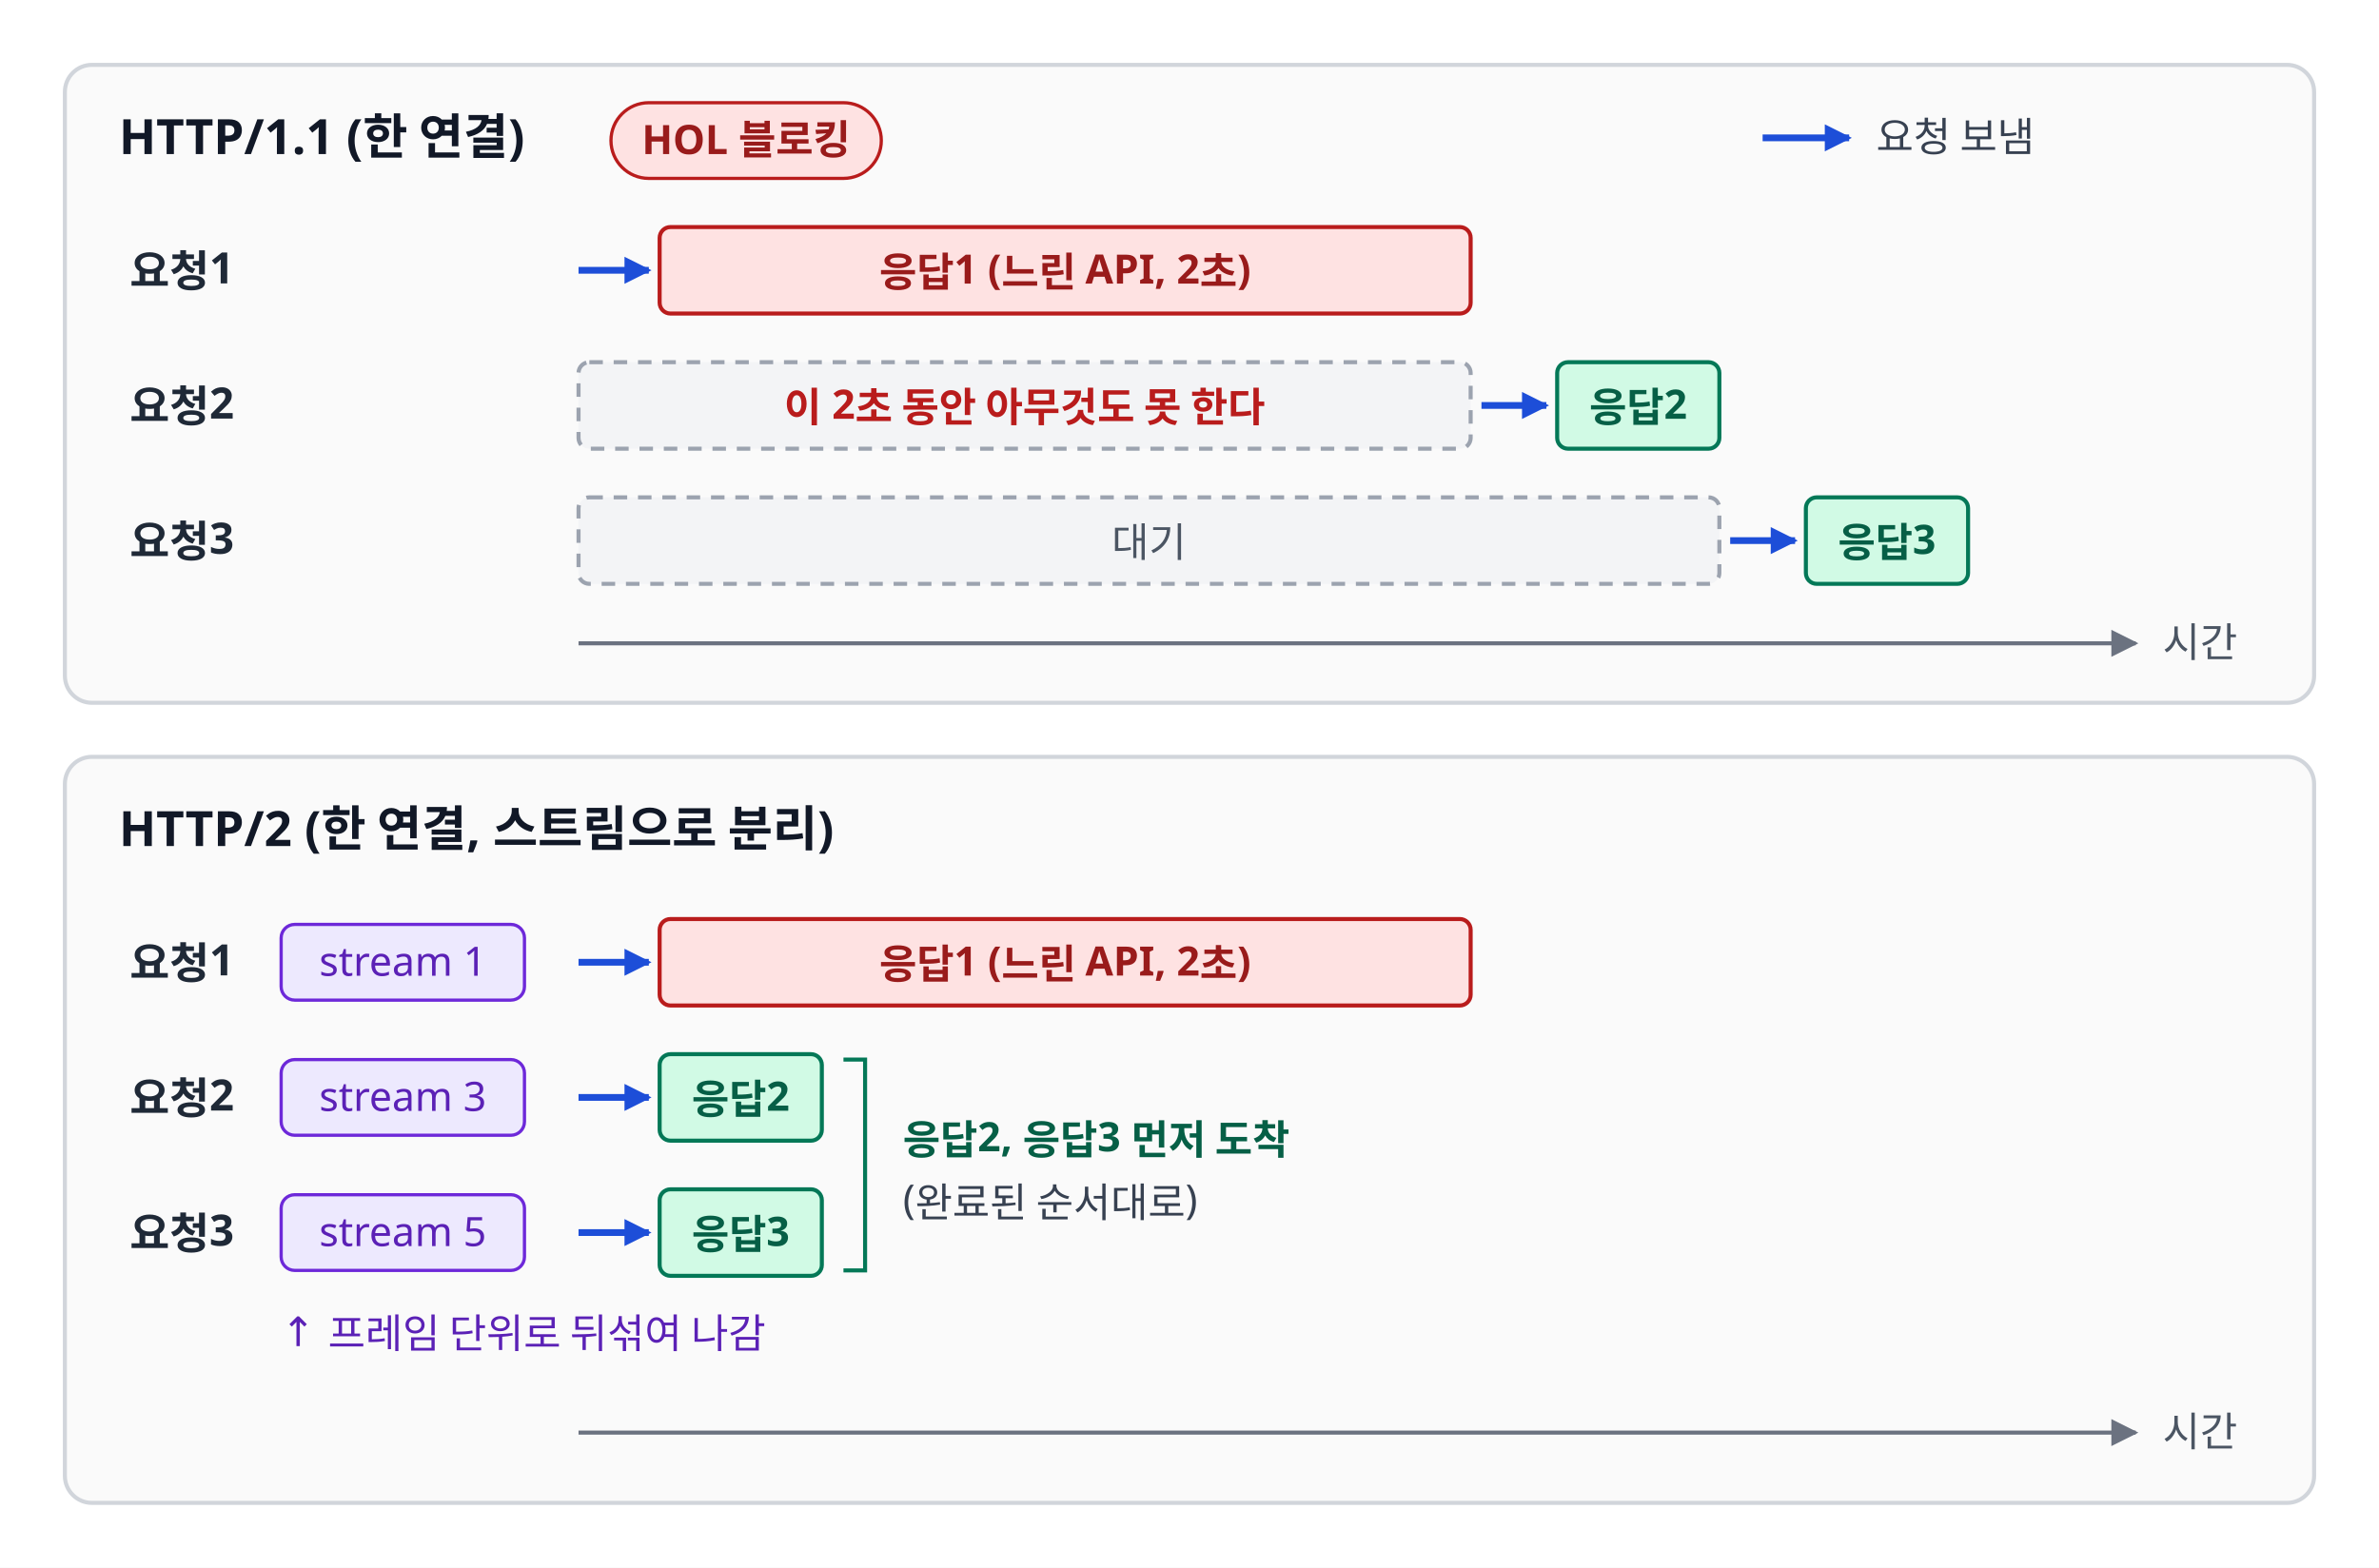
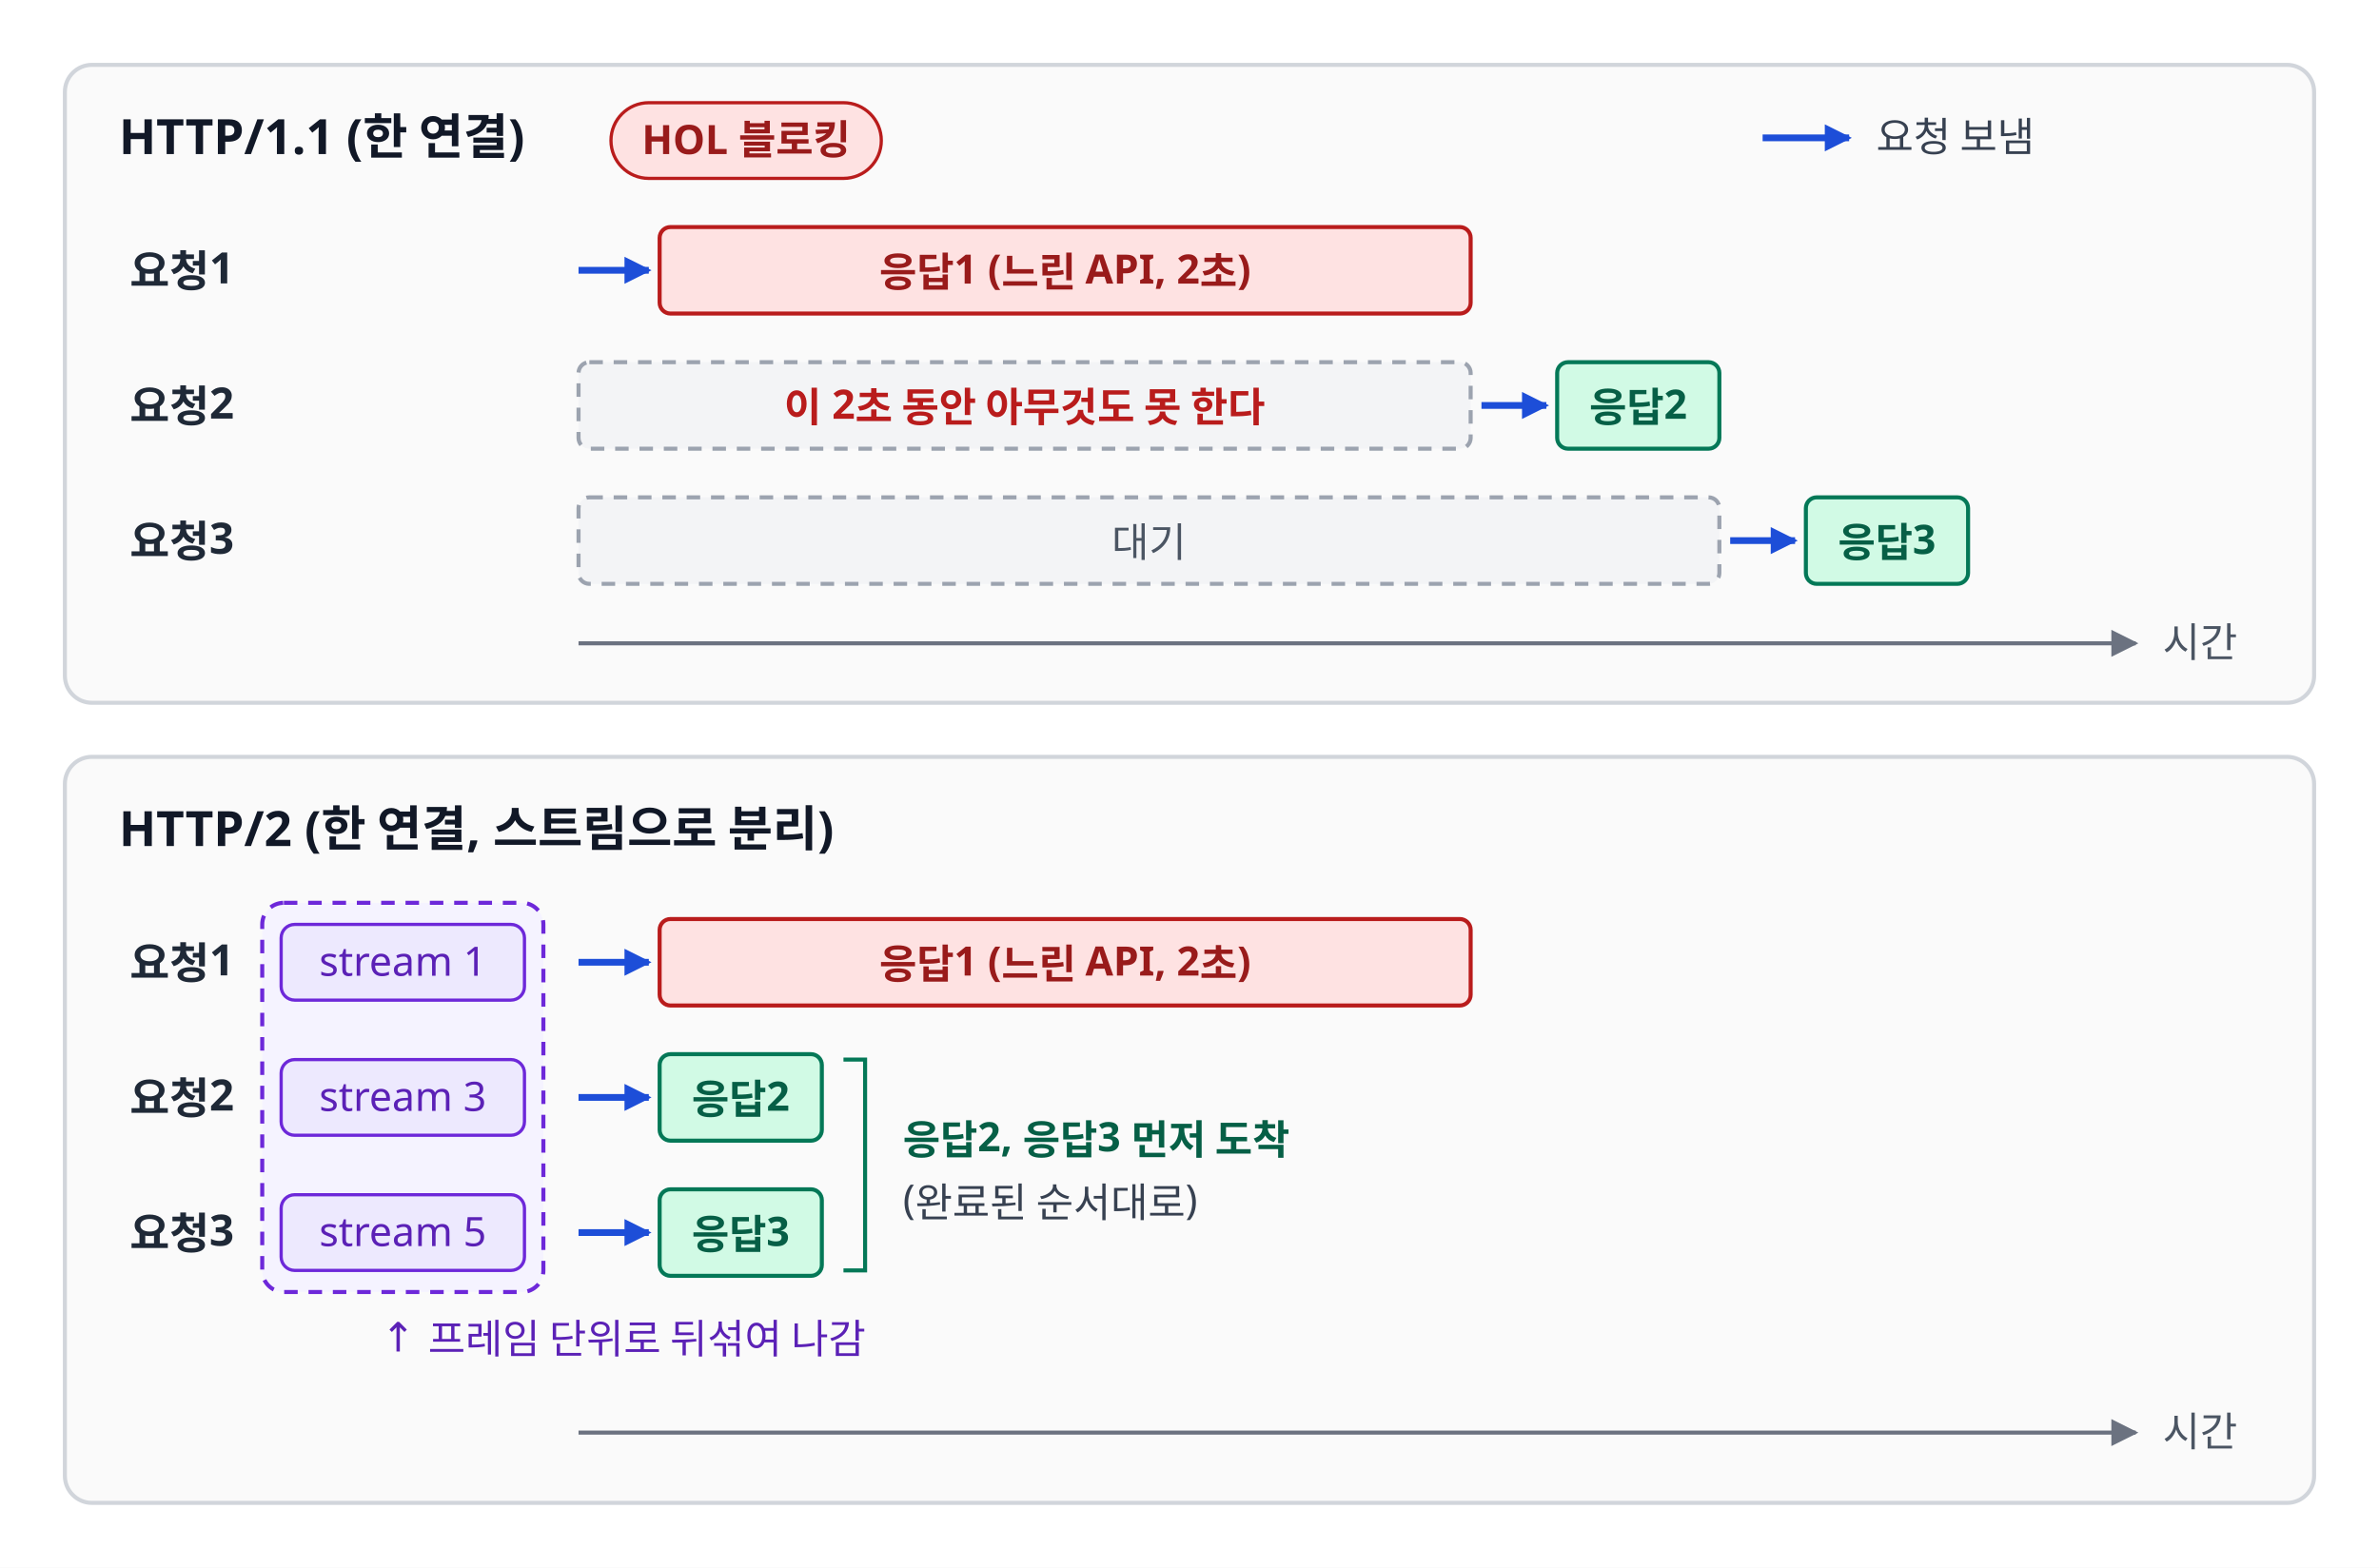
<svg xmlns="http://www.w3.org/2000/svg" viewBox="0 0 880 580" width="880" height="580" font-family="'Malgun Gothic','Apple SD Gothic Neo','Noto Sans KR','Segoe UI',sans-serif" role="img" aria-labelledby="t d">
  <rect width="880" height="580" fill="#ffffff" />
  <defs>
    <marker id="h-blue" viewBox="0 0 10 10" refX="9" refY="5" markerUnits="userSpaceOnUse" markerWidth="10" markerHeight="10" orient="auto-start-reverse">
      <path d="M0,0 L10,5 L0,10 z" fill="#1d4ed8" />
    </marker>
    <marker id="h-gray" viewBox="0 0 10 10" refX="9" refY="5" markerUnits="userSpaceOnUse" markerWidth="10" markerHeight="10" orient="auto-start-reverse">
      <path d="M0,0 L10,5 L0,10 z" fill="#6b7280" />
    </marker>
  </defs>
  <rect x="24" y="24" width="832" height="236" rx="10" fill="#fafafa" stroke="#d1d5db" stroke-width="1.5" />
  <text x="44" y="57" font-size="18" font-weight="bold" fill="#111827">HTTP/1.1 (한 연결)</text>
  <rect x="226" y="38" width="100" height="28" rx="14" fill="#fee2e2" stroke="#b91c1c" stroke-width="1.2" />
  <text x="276" y="57" font-size="15" font-weight="bold" fill="#991b1b" text-anchor="middle">HOL 블로킹</text>
  <line x1="652" y1="51" x2="684" y2="51" stroke="#1d4ed8" stroke-width="2.5" marker-end="url(#h-blue)" />
  <text x="694" y="56" font-size="15" fill="#374151">요청 보냄</text>
  <text x="48" y="106" font-size="16" font-weight="bold" fill="#1f2937">요청1</text>
  <line x1="214" y1="100" x2="240" y2="100" stroke="#1d4ed8" stroke-width="2.5" marker-end="url(#h-blue)" />
  <rect x="244" y="84" width="300" height="32" rx="4" fill="#fee2e2" stroke="#b91c1c" stroke-width="1.5" />
  <text x="394" y="106" font-size="15" font-weight="bold" fill="#991b1b" text-anchor="middle">응답1 (느린 API, 2초)</text>
  <text x="48" y="156" font-size="16" font-weight="bold" fill="#1f2937">요청2</text>
  <rect x="214" y="134" width="330" height="32" rx="4" fill="#f3f4f6" stroke="#9ca3af" stroke-width="1.5" stroke-dasharray="5 4" />
  <text x="379" y="156" font-size="15" font-weight="bold" fill="#b91c1c" text-anchor="middle">이 2초 동안 아무것도 못 한다</text>
  <line x1="548" y1="150" x2="572" y2="150" stroke="#1d4ed8" stroke-width="2.5" marker-end="url(#h-blue)" />
  <rect x="576" y="134" width="60" height="32" rx="4" fill="#d1fae5" stroke="#047857" stroke-width="1.5" />
  <text x="606" y="156" font-size="15" font-weight="bold" fill="#065f46" text-anchor="middle">응답2</text>
  <text x="48" y="206" font-size="16" font-weight="bold" fill="#1f2937">요청3</text>
  <rect x="214" y="184" width="422" height="32" rx="4" fill="#f3f4f6" stroke="#9ca3af" stroke-width="1.5" stroke-dasharray="5 4" />
  <text x="425" y="206" font-size="15" fill="#4b5563" text-anchor="middle">대기</text>
  <line x1="640" y1="200" x2="664" y2="200" stroke="#1d4ed8" stroke-width="2.5" marker-end="url(#h-blue)" />
  <rect x="668" y="184" width="60" height="32" rx="4" fill="#d1fae5" stroke="#047857" stroke-width="1.5" />
  <text x="698" y="206" font-size="15" font-weight="bold" fill="#065f46" text-anchor="middle">응답3</text>
  <line x1="214" y1="238" x2="790" y2="238" stroke="#6b7280" stroke-width="1.5" marker-end="url(#h-gray)" />
  <text x="800" y="243" font-size="15" fill="#4b5563">시간</text>
  <rect x="24" y="280" width="832" height="276" rx="10" fill="#fafafa" stroke="#d1d5db" stroke-width="1.5" />
  <text x="44" y="313" font-size="18" font-weight="bold" fill="#111827">HTTP/2 (한 연결, 스트림으로 분리)</text>
+   <rect x="97" y="334" width="104" height="144" rx="8" fill="#f5f3ff" stroke="#6d28d9" stroke-width="1.5" stroke-dasharray="5 4" />
  <text x="48" y="362" font-size="16" font-weight="bold" fill="#1f2937">요청1</text>
  <rect x="104" y="342" width="90" height="28" rx="5" fill="#ede9fe" stroke="#6d28d9" stroke-width="1.2" />
  <text x="149" y="361" font-size="15" fill="#5b21b6" text-anchor="middle">stream 1</text>
  <line x1="214" y1="356" x2="240" y2="356" stroke="#1d4ed8" stroke-width="2.5" marker-end="url(#h-blue)" />
  <rect x="244" y="340" width="300" height="32" rx="4" fill="#fee2e2" stroke="#b91c1c" stroke-width="1.5" />
  <text x="394" y="362" font-size="15" font-weight="bold" fill="#991b1b" text-anchor="middle">응답1 (느린 API, 2초)</text>
  <text x="48" y="412" font-size="16" font-weight="bold" fill="#1f2937">요청2</text>
  <rect x="104" y="392" width="90" height="28" rx="5" fill="#ede9fe" stroke="#6d28d9" stroke-width="1.2" />
  <text x="149" y="411" font-size="15" fill="#5b21b6" text-anchor="middle">stream 3</text>
  <line x1="214" y1="406" x2="240" y2="406" stroke="#1d4ed8" stroke-width="2.5" marker-end="url(#h-blue)" />
  <rect x="244" y="390" width="60" height="32" rx="4" fill="#d1fae5" stroke="#047857" stroke-width="1.5" />
  <text x="274" y="412" font-size="15" font-weight="bold" fill="#065f46" text-anchor="middle">응답2</text>
  <text x="48" y="462" font-size="16" font-weight="bold" fill="#1f2937">요청3</text>
  <rect x="104" y="442" width="90" height="28" rx="5" fill="#ede9fe" stroke="#6d28d9" stroke-width="1.2" />
  <text x="149" y="461" font-size="15" fill="#5b21b6" text-anchor="middle">stream 5</text>
  <line x1="214" y1="456" x2="240" y2="456" stroke="#1d4ed8" stroke-width="2.5" marker-end="url(#h-blue)" />
  <rect x="244" y="440" width="60" height="32" rx="4" fill="#d1fae5" stroke="#047857" stroke-width="1.5" />
  <text x="274" y="462" font-size="15" font-weight="bold" fill="#065f46" text-anchor="middle">응답3</text>
  <path d="M312,392 H320 V470 H312" fill="none" stroke="#047857" stroke-width="1.5" />
  <text x="334" font-size="15" fill="#065f46">
    <tspan x="334" y="427" font-weight="bold">응답2, 응답3 먼저 도착</tspan>
    <tspan x="334" dy="22" fill="#374151">(완료된 순서대로)</tspan>
  </text>
-   <text x="104" y="498" font-size="15" fill="#5b21b6">↑ 프레임 단위로 뒤섞여 나감</text>
+   <text x="141" y="500" font-size="15" fill="#5b21b6">↑ 프레임 단위로 뒤섞여 나감</text>
  <line x1="214" y1="530" x2="790" y2="530" stroke="#6b7280" stroke-width="1.5" marker-end="url(#h-gray)" />
  <text x="800" y="535" font-size="15" fill="#4b5563">시간</text>
</svg>
